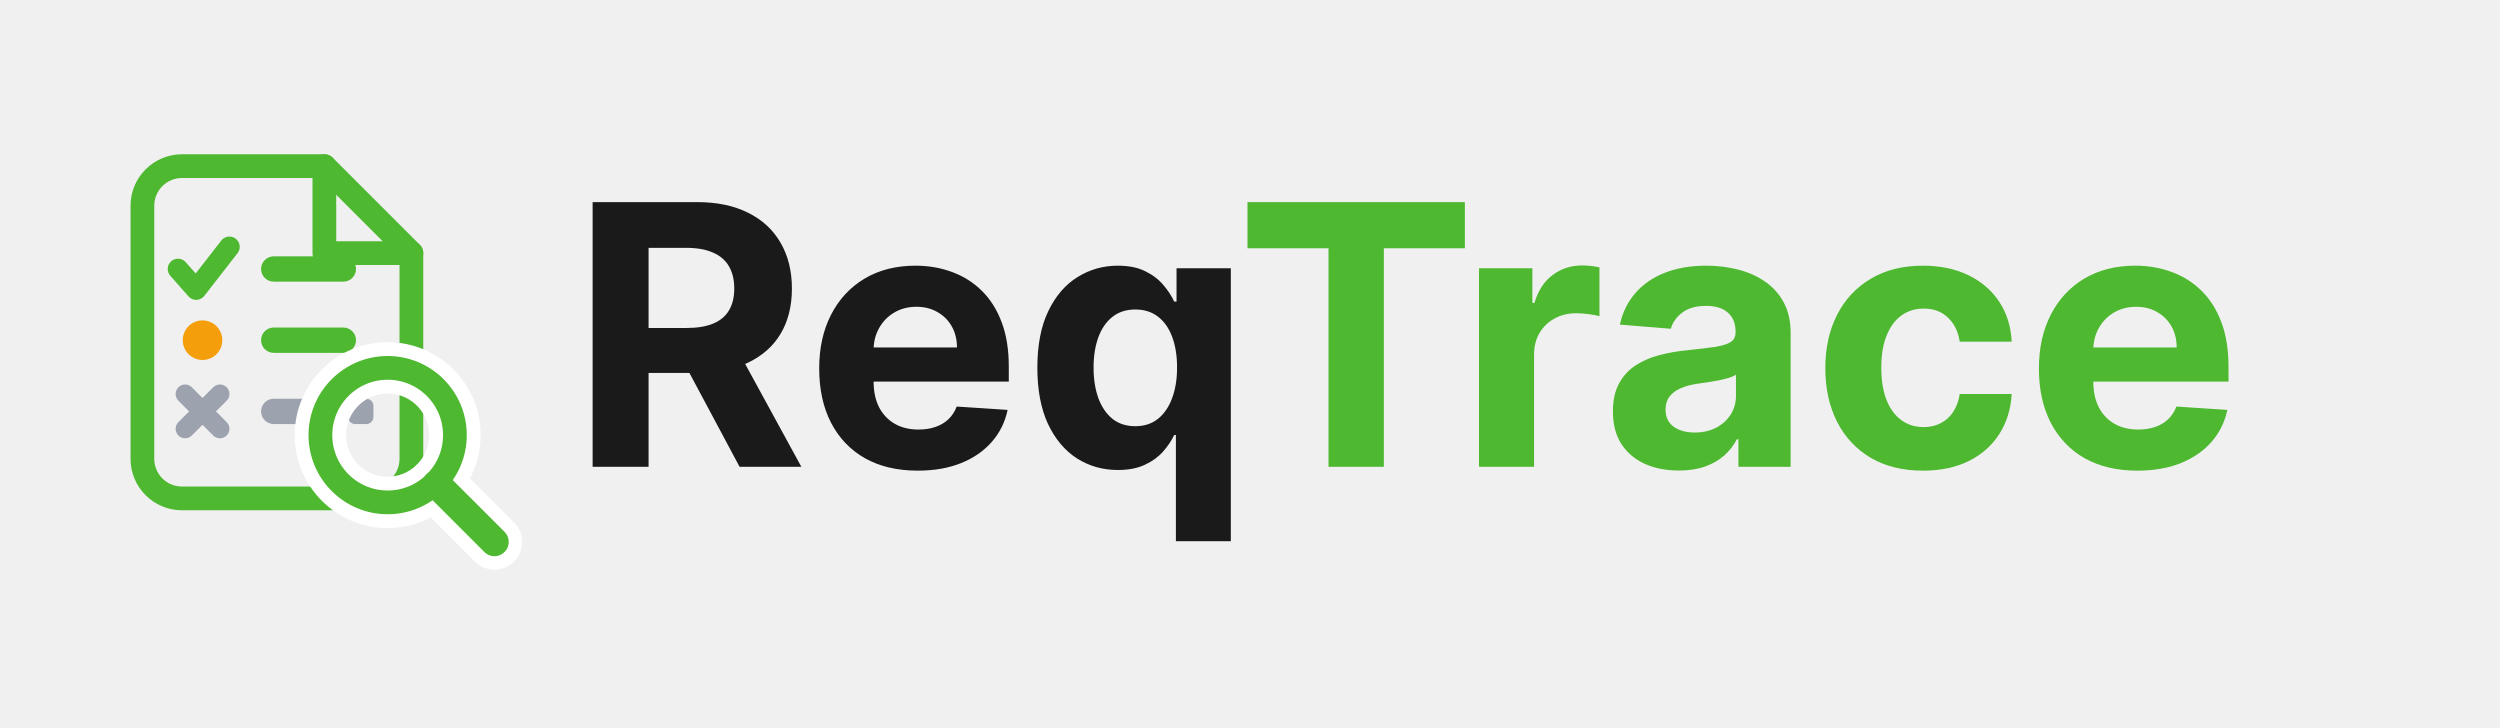
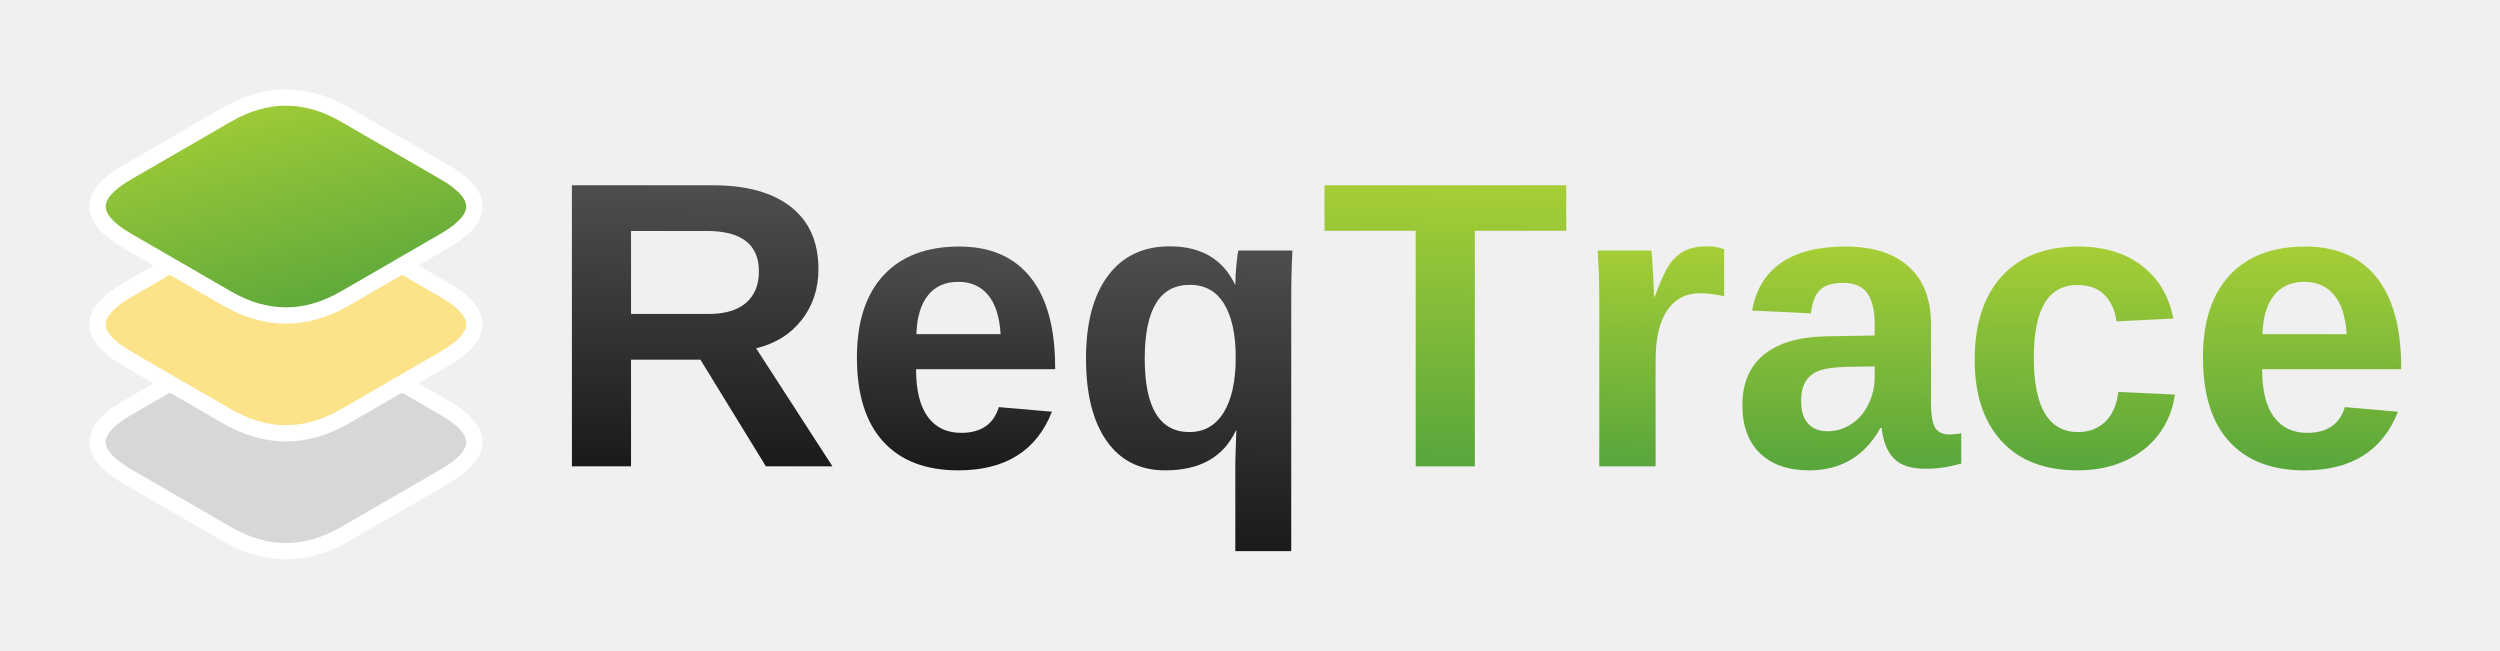
- <svg xmlns="http://www.w3.org/2000/svg" width="316" height="92" viewBox="0 0 316 92" fill="none">
-   <path d="M23 21H41L52 32V58C52 59.326 51.473 60.598 50.535 61.535C49.598 62.473 48.326 63 47 63H23C21.674 63 20.402 62.473 19.465 61.535C18.527 60.598 18 59.326 18 58V26C18 24.674 18.527 23.402 19.465 22.465C20.402 21.527 21.674 21 23 21Z" stroke="#4DB830" stroke-width="3" stroke-linejoin="round" />
-   <path d="M41 21V32H52" stroke="#4DB830" stroke-width="3" stroke-linecap="round" stroke-linejoin="round" />
-   <path d="M22.5 34L24.8 36.6L29 31.2" stroke="#4DB830" stroke-width="2.6" stroke-linecap="round" stroke-linejoin="round" />
-   <path d="M43.4 32.4H34.6C33.716 32.4 33 33.116 33 34C33 34.884 33.716 35.6 34.6 35.6H43.4C44.284 35.6 45 34.884 45 34C45 33.116 44.284 32.4 43.4 32.4Z" fill="#4DB830" />
-   <path d="M25.6 45.5C26.981 45.5 28.1 44.381 28.1 43C28.1 41.619 26.981 40.5 25.6 40.5C24.219 40.5 23.1 41.619 23.1 43C23.1 44.381 24.219 45.5 25.6 45.5Z" fill="#F59E0B" />
-   <path d="M43.4 41.4H34.6C33.716 41.4 33 42.116 33 43C33 43.884 33.716 44.6 34.6 44.6H43.4C44.284 44.6 45 43.884 45 43C45 42.116 44.284 41.4 43.4 41.4Z" fill="#4DB830" />
-   <path d="M23.4 49.8L27.8 54.2M27.8 49.8L23.4 54.2" stroke="#9CA3AF" stroke-width="2.4" stroke-linecap="round" />
-   <path d="M39.9 50.4H34.6C33.716 50.4 33 51.116 33 52C33 52.884 33.716 53.6 34.6 53.6H39.9C40.784 53.6 41.5 52.884 41.5 52C41.5 51.116 40.784 50.4 39.9 50.4Z" fill="#9CA3AF" />
-   <path d="M46.3 50.4H44.9C44.403 50.4 44 50.803 44 51.3V52.7C44 53.197 44.403 53.6 44.9 53.6H46.3C46.797 53.6 47.2 53.197 47.2 52.7V51.3C47.2 50.803 46.797 50.4 46.3 50.4Z" fill="#9CA3AF" />
-   <path d="M49 63.5C53.694 63.5 57.5 59.694 57.5 55C57.5 50.306 53.694 46.5 49 46.5C44.306 46.5 40.5 50.306 40.5 55C40.5 59.694 44.306 63.5 49 63.5Z" stroke="white" stroke-width="6.5" />
-   <path d="M55.2 61.2L62.5 68.5" stroke="white" stroke-width="7" stroke-linecap="round" />
-   <path d="M49 63.5C53.694 63.5 57.5 59.694 57.5 55C57.5 50.306 53.694 46.5 49 46.5C44.306 46.5 40.5 50.306 40.5 55C40.5 59.694 44.306 63.5 49 63.5Z" stroke="#4DB830" stroke-width="3" />
-   <path d="M55.2 61.2L62.5 68.5" stroke="#4DB830" stroke-width="3.6" stroke-linecap="round" />
-   <path d="M74.908 59V25.546H88.106C90.633 25.546 92.789 25.997 94.575 26.901C96.372 27.794 97.739 29.063 98.675 30.707C99.623 32.341 100.097 34.263 100.097 36.474C100.097 38.695 99.617 40.606 98.659 42.207C97.701 43.797 96.312 45.017 94.494 45.867C92.686 46.716 90.497 47.141 87.927 47.141H79.09V41.456H86.783C88.134 41.456 89.255 41.271 90.148 40.901C91.041 40.53 91.706 39.975 92.141 39.234C92.588 38.494 92.811 37.574 92.811 36.474C92.811 35.363 92.588 34.426 92.141 33.664C91.706 32.902 91.036 32.325 90.132 31.933C89.239 31.53 88.112 31.328 86.751 31.328H81.981V59H74.908ZM92.974 43.776L101.289 59H93.481L85.346 43.776H92.974ZM115.995 59.49C113.414 59.49 111.192 58.967 109.33 57.922C107.479 56.865 106.052 55.374 105.05 53.446C104.048 51.508 103.547 49.215 103.547 46.569C103.547 43.988 104.048 41.723 105.05 39.773C106.052 37.824 107.462 36.305 109.281 35.216C111.111 34.127 113.256 33.582 115.717 33.582C117.372 33.582 118.913 33.849 120.34 34.383C121.778 34.906 123.03 35.695 124.097 36.751C125.175 37.808 126.014 39.136 126.613 40.737C127.212 42.327 127.511 44.189 127.511 46.324V48.235H106.324V43.923H120.961C120.961 42.921 120.743 42.033 120.307 41.26C119.872 40.487 119.267 39.882 118.494 39.447C117.732 39 116.844 38.777 115.831 38.777C114.775 38.777 113.839 39.022 113.022 39.512C112.216 39.991 111.584 40.639 111.127 41.456C110.67 42.262 110.435 43.16 110.425 44.151V48.251C110.425 49.493 110.653 50.566 111.111 51.469C111.579 52.373 112.238 53.07 113.087 53.56C113.937 54.05 114.944 54.295 116.109 54.295C116.882 54.295 117.59 54.187 118.233 53.969C118.875 53.751 119.425 53.424 119.883 52.989C120.34 52.553 120.689 52.019 120.928 51.388L127.364 51.812C127.037 53.359 126.368 54.709 125.355 55.864C124.353 57.007 123.057 57.9 121.467 58.543C119.888 59.174 118.064 59.49 115.995 59.49ZM148.633 68.409V54.981H148.42C148.094 55.678 147.631 56.37 147.032 57.056C146.444 57.731 145.676 58.292 144.729 58.739C143.792 59.185 142.648 59.408 141.298 59.408C139.392 59.408 137.666 58.918 136.12 57.938C134.584 56.947 133.365 55.493 132.461 53.577C131.568 51.649 131.121 49.286 131.121 46.487C131.121 43.612 131.584 41.222 132.51 39.316C133.435 37.399 134.666 35.967 136.202 35.02C137.748 34.062 139.441 33.582 141.282 33.582C142.687 33.582 143.857 33.822 144.794 34.301C145.741 34.769 146.504 35.358 147.081 36.065C147.669 36.762 148.115 37.448 148.42 38.124H148.714V33.909H155.575V68.409H148.633ZM143.503 53.871C144.625 53.871 145.573 53.566 146.346 52.956C147.13 52.335 147.729 51.469 148.143 50.359C148.567 49.248 148.78 47.947 148.78 46.455C148.78 44.963 148.573 43.667 148.159 42.567C147.745 41.467 147.146 40.617 146.362 40.019C145.578 39.419 144.625 39.12 143.503 39.12C142.36 39.12 141.396 39.43 140.612 40.051C139.828 40.672 139.234 41.532 138.831 42.632C138.429 43.732 138.227 45.006 138.227 46.455C138.227 47.914 138.429 49.204 138.831 50.326C139.245 51.437 139.839 52.308 140.612 52.94C141.396 53.56 142.36 53.871 143.503 53.871Z" fill="#1A1A1A" />
-   <path d="M157.682 31.377V25.546H185.158V31.377H174.916V59H167.925V31.377H157.682ZM186.947 59V33.909H193.693V38.287H193.955C194.412 36.73 195.18 35.553 196.258 34.758C197.336 33.953 198.578 33.55 199.982 33.55C200.331 33.55 200.707 33.572 201.11 33.615C201.512 33.659 201.866 33.718 202.171 33.795V39.969C201.845 39.871 201.393 39.784 200.816 39.708C200.238 39.632 199.71 39.594 199.231 39.594C198.207 39.594 197.293 39.817 196.487 40.264C195.692 40.699 195.06 41.309 194.592 42.093C194.134 42.877 193.906 43.781 193.906 44.805V59H186.947ZM212.205 59.474C210.604 59.474 209.178 59.196 207.925 58.641C206.673 58.074 205.682 57.241 204.952 56.141C204.234 55.031 203.874 53.648 203.874 51.992C203.874 50.598 204.13 49.428 204.642 48.48C205.154 47.533 205.851 46.77 206.733 46.193C207.615 45.616 208.617 45.18 209.739 44.886C210.871 44.592 212.058 44.385 213.3 44.266C214.759 44.113 215.935 43.972 216.828 43.841C217.721 43.699 218.369 43.492 218.772 43.22C219.175 42.948 219.376 42.545 219.376 42.011V41.913C219.376 40.879 219.05 40.078 218.396 39.512C217.754 38.946 216.839 38.663 215.652 38.663C214.4 38.663 213.403 38.94 212.663 39.496C211.922 40.04 211.432 40.726 211.192 41.554L204.756 41.031C205.083 39.507 205.726 38.189 206.684 37.078C207.642 35.956 208.878 35.096 210.392 34.497C211.917 33.887 213.681 33.582 215.685 33.582C217.079 33.582 218.413 33.746 219.687 34.072C220.972 34.399 222.11 34.906 223.101 35.592C224.103 36.278 224.892 37.16 225.469 38.238C226.047 39.305 226.335 40.585 226.335 42.077V59H219.736V55.521H219.54C219.137 56.305 218.598 56.996 217.923 57.595C217.247 58.183 216.436 58.646 215.489 58.984C214.541 59.31 213.447 59.474 212.205 59.474ZM214.198 54.671C215.222 54.671 216.126 54.47 216.91 54.067C217.694 53.653 218.309 53.097 218.756 52.401C219.202 51.704 219.425 50.914 219.425 50.032V47.369C219.208 47.511 218.908 47.642 218.527 47.761C218.157 47.87 217.737 47.974 217.269 48.072C216.801 48.159 216.333 48.24 215.864 48.317C215.396 48.382 214.971 48.442 214.59 48.496C213.773 48.616 213.06 48.807 212.45 49.068C211.84 49.33 211.367 49.684 211.029 50.13C210.692 50.566 210.523 51.11 210.523 51.764C210.523 52.711 210.866 53.435 211.552 53.936C212.249 54.426 213.131 54.671 214.198 54.671ZM243.071 59.49C240.501 59.49 238.29 58.946 236.439 57.856C234.598 56.757 233.182 55.232 232.191 53.283C231.211 51.333 230.721 49.09 230.721 46.553C230.721 43.983 231.217 41.728 232.208 39.79C233.21 37.84 234.631 36.321 236.471 35.232C238.312 34.132 240.501 33.582 243.038 33.582C245.227 33.582 247.144 33.98 248.788 34.775C250.432 35.57 251.734 36.686 252.692 38.124C253.65 39.561 254.179 41.249 254.277 43.188H247.71C247.525 41.935 247.035 40.928 246.24 40.166C245.456 39.392 244.426 39.006 243.152 39.006C242.074 39.006 241.132 39.3 240.326 39.888C239.531 40.465 238.911 41.309 238.464 42.42C238.018 43.531 237.794 44.876 237.794 46.455C237.794 48.055 238.012 49.417 238.448 50.538C238.894 51.66 239.52 52.515 240.326 53.103C241.132 53.691 242.074 53.985 243.152 53.985C243.947 53.985 244.661 53.822 245.292 53.495C245.935 53.168 246.463 52.695 246.877 52.074C247.301 51.442 247.579 50.685 247.71 49.803H254.277C254.168 51.72 253.645 53.408 252.708 54.867C251.783 56.316 250.503 57.448 248.87 58.265C247.236 59.082 245.303 59.49 243.071 59.49ZM270.167 59.49C267.586 59.49 265.364 58.967 263.502 57.922C261.651 56.865 260.224 55.374 259.222 53.446C258.22 51.508 257.719 49.215 257.719 46.569C257.719 43.988 258.22 41.723 259.222 39.773C260.224 37.824 261.634 36.305 263.453 35.216C265.282 34.127 267.428 33.582 269.889 33.582C271.544 33.582 273.085 33.849 274.512 34.383C275.949 34.906 277.202 35.695 278.269 36.751C279.347 37.808 280.186 39.136 280.785 40.737C281.384 42.327 281.683 44.189 281.683 46.324V48.235H260.496V43.923H275.133C275.133 42.921 274.915 42.033 274.479 41.26C274.044 40.487 273.439 39.882 272.666 39.447C271.904 39 271.016 38.777 270.003 38.777C268.947 38.777 268.01 39.022 267.194 39.512C266.388 39.991 265.756 40.639 265.299 41.456C264.841 42.262 264.607 43.16 264.596 44.151V48.251C264.596 49.493 264.825 50.566 265.282 51.469C265.751 52.373 266.41 53.07 267.259 53.56C268.108 54.05 269.116 54.295 270.281 54.295C271.054 54.295 271.762 54.187 272.405 53.969C273.047 53.751 273.597 53.424 274.055 52.989C274.512 52.553 274.86 52.019 275.1 51.388L281.536 51.812C281.209 53.359 280.54 54.709 279.527 55.864C278.525 57.007 277.229 57.9 275.639 58.543C274.06 59.174 272.236 59.49 270.167 59.49Z" fill="#4DB830" />
+ <svg xmlns="http://www.w3.org/2000/svg" width="1230" height="320" viewBox="0 0 1230 320" fill="none">
+   <path d="M169.798 172.358L218.829 200.717C238.233 211.94 238.233 223.163 218.829 234.386L169.798 262.745C150.393 273.967 130.989 273.967 111.584 262.745L62.553 234.386C43.149 223.163 43.149 211.94 62.553 200.717L111.584 172.358C130.989 161.135 150.393 161.135 169.798 172.358Z" fill="#D6D7D8" stroke="white" stroke-width="8" stroke-linejoin="round" />
+   <path d="M169.798 114.387L218.829 142.746C238.233 153.969 238.233 165.192 218.829 176.415L169.798 204.774C150.393 215.997 130.989 215.997 111.584 204.774L62.553 176.415C43.149 165.192 43.149 153.969 62.553 142.746L111.584 114.387C130.989 103.164 150.393 103.164 169.798 114.387Z" fill="#FCE389" stroke="white" stroke-width="8" stroke-linejoin="round" />
+   <path d="M169.798 56.417L218.829 84.776C238.233 95.999 238.233 107.222 218.829 118.445L169.798 146.804C150.393 158.027 130.989 158.027 111.584 146.804L62.553 118.445C43.149 107.222 43.149 95.999 62.553 84.776L111.584 56.417C130.989 45.194 150.393 45.194 169.798 56.417Z" fill="url(#paint0_linear_108_6681)" stroke="white" stroke-width="8" stroke-linejoin="round" />
+   <path d="M376.835 229.45L344.59 176.942H310.472V229.45H281.382V91.162H350.803C367.369 91.162 380.155 94.712 389.161 101.811C398.168 108.91 402.671 119.101 402.671 132.384C402.671 142.067 399.91 150.426 394.388 157.46C388.866 164.494 381.404 169.123 372.004 171.348L409.573 229.45H376.835ZM373.384 133.561C373.384 120.279 364.838 113.638 347.746 113.638H310.472V154.467H348.535C356.686 154.467 362.866 152.634 367.073 148.97C371.28 145.306 373.384 140.17 373.384 133.561Z" fill="url(#paint1_linear_108_6681)" />
+   <path d="M471.5 231.413C455.459 231.413 443.133 226.686 434.521 217.231C425.91 207.776 421.604 193.987 421.604 175.862C421.604 158.327 425.975 144.848 434.719 135.426C443.462 126.004 455.854 121.293 471.894 121.293C487.211 121.293 498.913 126.348 506.999 136.457C515.085 146.566 519.127 161.369 519.127 180.868V181.653H450.693C450.693 191.991 452.616 199.794 456.462 205.061C460.307 210.328 465.78 212.962 472.88 212.962C482.675 212.962 488.855 208.741 491.418 200.301L517.55 202.558C509.99 221.795 494.64 231.413 471.5 231.413ZM471.5 138.665C464.991 138.665 459.979 140.922 456.462 145.437C452.945 149.952 451.088 156.266 450.89 164.379H492.306C491.78 155.808 489.709 149.379 486.094 145.094C482.478 140.808 477.613 138.665 471.5 138.665Z" fill="url(#paint2_linear_108_6681)" />
+   <path d="M534.313 176.451C534.313 158.916 537.912 145.322 545.111 135.671C552.309 126.02 562.45 121.195 575.532 121.195C591.046 121.195 601.794 127.574 607.777 140.333C607.777 137.324 607.957 133.97 608.319 130.273C608.68 126.577 608.993 124.237 609.256 123.256H635.88C635.486 130.322 635.288 138.469 635.288 147.694V271.162H607.777V226.996L608.27 211.784H608.072C601.959 224.87 590.356 231.413 573.264 231.413C560.839 231.413 551.241 226.587 544.47 216.936C537.699 207.285 534.313 193.79 534.313 176.451ZM607.974 175.862C607.974 164.543 606.067 155.759 602.255 149.51C598.442 143.261 592.821 140.137 585.392 140.137C570.601 140.137 563.206 152.242 563.206 176.451C563.206 200.53 570.535 212.569 585.195 212.569C592.427 212.569 598.031 209.379 602.008 203C605.985 196.62 607.974 187.574 607.974 175.862Z" fill="url(#paint3_linear_108_6681)" />
+   <path d="M725.614 113.54V229.45H696.524V113.54H651.657V91.162H770.579V113.54H725.614Z" fill="url(#paint4_linear_108_6681)" />
+   <path d="M786.85 229.45V148.185C786.85 142.362 786.767 137.504 786.603 133.611C786.439 129.717 786.258 126.266 786.061 123.256H812.488C812.685 124.434 812.948 128.016 813.277 134.003C813.605 139.99 813.77 143.965 813.77 145.928H814.164C816.859 138.469 819.259 133.218 821.363 130.175C823.466 127.133 825.964 124.875 828.857 123.403C831.749 121.931 835.365 121.195 839.704 121.195C843.254 121.195 846.113 121.686 848.283 122.667V145.732C843.812 144.75 839.868 144.259 836.45 144.259C829.547 144.259 824.173 147.04 820.327 152.602C816.481 158.163 814.559 166.408 814.559 177.335V229.45H786.85Z" fill="url(#paint5_linear_108_6681)" />
+   <path d="M890.093 231.413C879.772 231.413 871.719 228.616 865.934 223.022C860.148 217.427 857.256 209.559 857.256 199.417C857.256 188.425 860.855 180.05 868.054 174.292C875.252 168.534 885.688 165.59 899.362 165.459L922.338 165.066V159.668C922.338 152.733 921.121 147.58 918.689 144.21C916.257 140.841 912.28 139.156 906.757 139.156C901.63 139.156 897.866 140.317 895.467 142.64C893.067 144.963 891.572 148.807 890.98 154.172L862.088 152.798C863.863 142.46 868.612 134.625 876.337 129.292C884.061 123.959 894.596 121.293 907.941 121.293C921.417 121.293 931.804 124.597 939.101 131.206C946.398 137.814 950.047 147.204 950.047 159.374V198.043C950.047 203.998 950.72 208.103 952.068 210.361C953.416 212.618 955.667 213.747 958.823 213.747C960.926 213.747 962.964 213.55 964.936 213.158V228.076C963.293 228.469 961.814 228.829 960.499 229.156C959.184 229.483 957.87 229.745 956.555 229.941C955.24 230.137 953.843 230.301 952.364 230.432C950.885 230.562 949.159 230.628 947.187 230.628C940.219 230.628 935.075 228.927 931.755 225.524C928.435 222.122 926.446 217.116 925.789 210.508H925.197C917.44 224.445 905.739 231.413 890.093 231.413ZM922.338 180.279L908.138 180.475C901.696 180.737 897.127 181.44 894.431 182.585C891.736 183.73 889.682 185.481 888.268 187.836C886.855 190.192 886.148 193.332 886.148 197.258C886.148 202.296 887.315 206.042 889.649 208.496C891.983 210.95 895.089 212.176 898.967 212.176C903.306 212.176 907.267 210.999 910.85 208.643C914.432 206.288 917.243 203.032 919.281 198.878C921.319 194.723 922.338 190.323 922.338 185.677V180.279Z" fill="url(#paint6_linear_108_6681)" />
+   <path d="M1022.23 231.413C1006.06 231.413 993.566 226.62 984.757 217.035C975.948 207.449 971.543 194.085 971.543 176.942C971.543 159.407 975.981 145.748 984.856 135.966C993.73 126.184 1006.32 121.293 1022.62 121.293C1035.18 121.293 1045.57 124.434 1053.78 130.715C1062 136.997 1067.16 145.666 1069.26 156.724L1041.36 158.098C1040.57 152.667 1038.6 148.332 1035.44 145.094C1032.29 141.855 1027.82 140.235 1022.03 140.235C1007.77 140.235 1000.63 152.111 1000.63 175.862C1000.63 200.333 1007.9 212.569 1022.43 212.569C1027.68 212.569 1032.09 210.917 1035.64 207.613C1039.19 204.308 1041.39 199.385 1042.25 192.842L1070.05 194.118C1069.07 201.38 1066.45 207.858 1062.21 213.55C1057.97 219.243 1052.4 223.643 1045.5 226.751C1038.6 229.859 1030.84 231.413 1022.23 231.413Z" fill="url(#paint7_linear_108_6681)" />
+   <path d="M1133.75 231.413C1117.71 231.413 1105.39 226.686 1096.78 217.231C1088.16 207.776 1083.86 193.987 1083.86 175.862C1083.86 158.327 1088.23 144.848 1096.97 135.426C1105.72 126.004 1118.11 121.293 1134.15 121.293C1149.47 121.293 1161.17 126.348 1169.25 136.457C1177.34 146.566 1181.38 161.369 1181.38 180.868V181.653H1112.95C1112.95 191.991 1114.87 199.794 1118.72 205.061C1122.56 210.328 1128.03 212.962 1135.13 212.962C1144.93 212.962 1151.11 208.741 1153.67 200.301L1179.8 202.558C1172.24 221.795 1156.89 231.413 1133.75 231.413ZM1133.75 138.665C1127.25 138.665 1122.23 140.922 1118.72 145.437C1115.2 149.952 1113.34 156.266 1113.15 164.379H1154.56C1154.03 155.808 1151.96 149.379 1148.35 145.094C1144.73 140.808 1139.87 138.665 1133.75 138.665Z" fill="url(#paint8_linear_108_6681)" />
+   <defs>
+     <linearGradient id="paint0_linear_108_6681" x1="94.346" y1="48" x2="125.774" y2="168.754" gradientUnits="userSpaceOnUse">
+       <stop stop-color="#A6CE36" />
+       <stop offset="1" stop-color="#58A63C" />
+     </linearGradient>
+     <linearGradient id="paint1_linear_108_6681" x1="345.478" y1="91.162" x2="344.134" y2="229.437" gradientUnits="userSpaceOnUse">
+       <stop stop-color="#4E4E4E" />
+       <stop offset="1" stop-color="#1A1A1A" />
+     </linearGradient>
+     <linearGradient id="paint2_linear_108_6681" x1="470.366" y1="121.293" x2="469.246" y2="231.402" gradientUnits="userSpaceOnUse">
+       <stop stop-color="#4E4E4E" />
+       <stop offset="1" stop-color="#1A1A1A" />
+     </linearGradient>
+     <linearGradient id="paint3_linear_108_6681" x1="585.097" y1="121.195" x2="583.102" y2="271.136" gradientUnits="userSpaceOnUse">
+       <stop stop-color="#4E4E4E" />
+       <stop offset="1" stop-color="#1A1A1A" />
+     </linearGradient>
+     <linearGradient id="paint4_linear_108_6681" x1="711.118" y1="91.162" x2="708.368" y2="229.395" gradientUnits="userSpaceOnUse">
+       <stop stop-color="#A6CE36" />
+       <stop offset="1" stop-color="#58A63C" />
+     </linearGradient>
+     <linearGradient id="paint5_linear_108_6681" x1="817.172" y1="121.195" x2="813.952" y2="229.354" gradientUnits="userSpaceOnUse">
+       <stop stop-color="#A6CE36" />
+       <stop offset="1" stop-color="#58A63C" />
+     </linearGradient>
+     <linearGradient id="paint6_linear_108_6681" x1="911.096" y1="121.293" x2="909.17" y2="231.379" gradientUnits="userSpaceOnUse">
+       <stop stop-color="#A6CE36" />
+       <stop offset="1" stop-color="#58A63C" />
+     </linearGradient>
+     <linearGradient id="paint7_linear_108_6681" x1="1020.8" y1="121.293" x2="1018.69" y2="231.373" gradientUnits="userSpaceOnUse">
+       <stop stop-color="#A6CE36" />
+       <stop offset="1" stop-color="#58A63C" />
+     </linearGradient>
+     <linearGradient id="paint8_linear_108_6681" x1="1132.62" y1="121.293" x2="1130.49" y2="231.372" gradientUnits="userSpaceOnUse">
+       <stop stop-color="#A6CE36" />
+       <stop offset="1" stop-color="#58A63C" />
+     </linearGradient>
+   </defs>
</svg>
